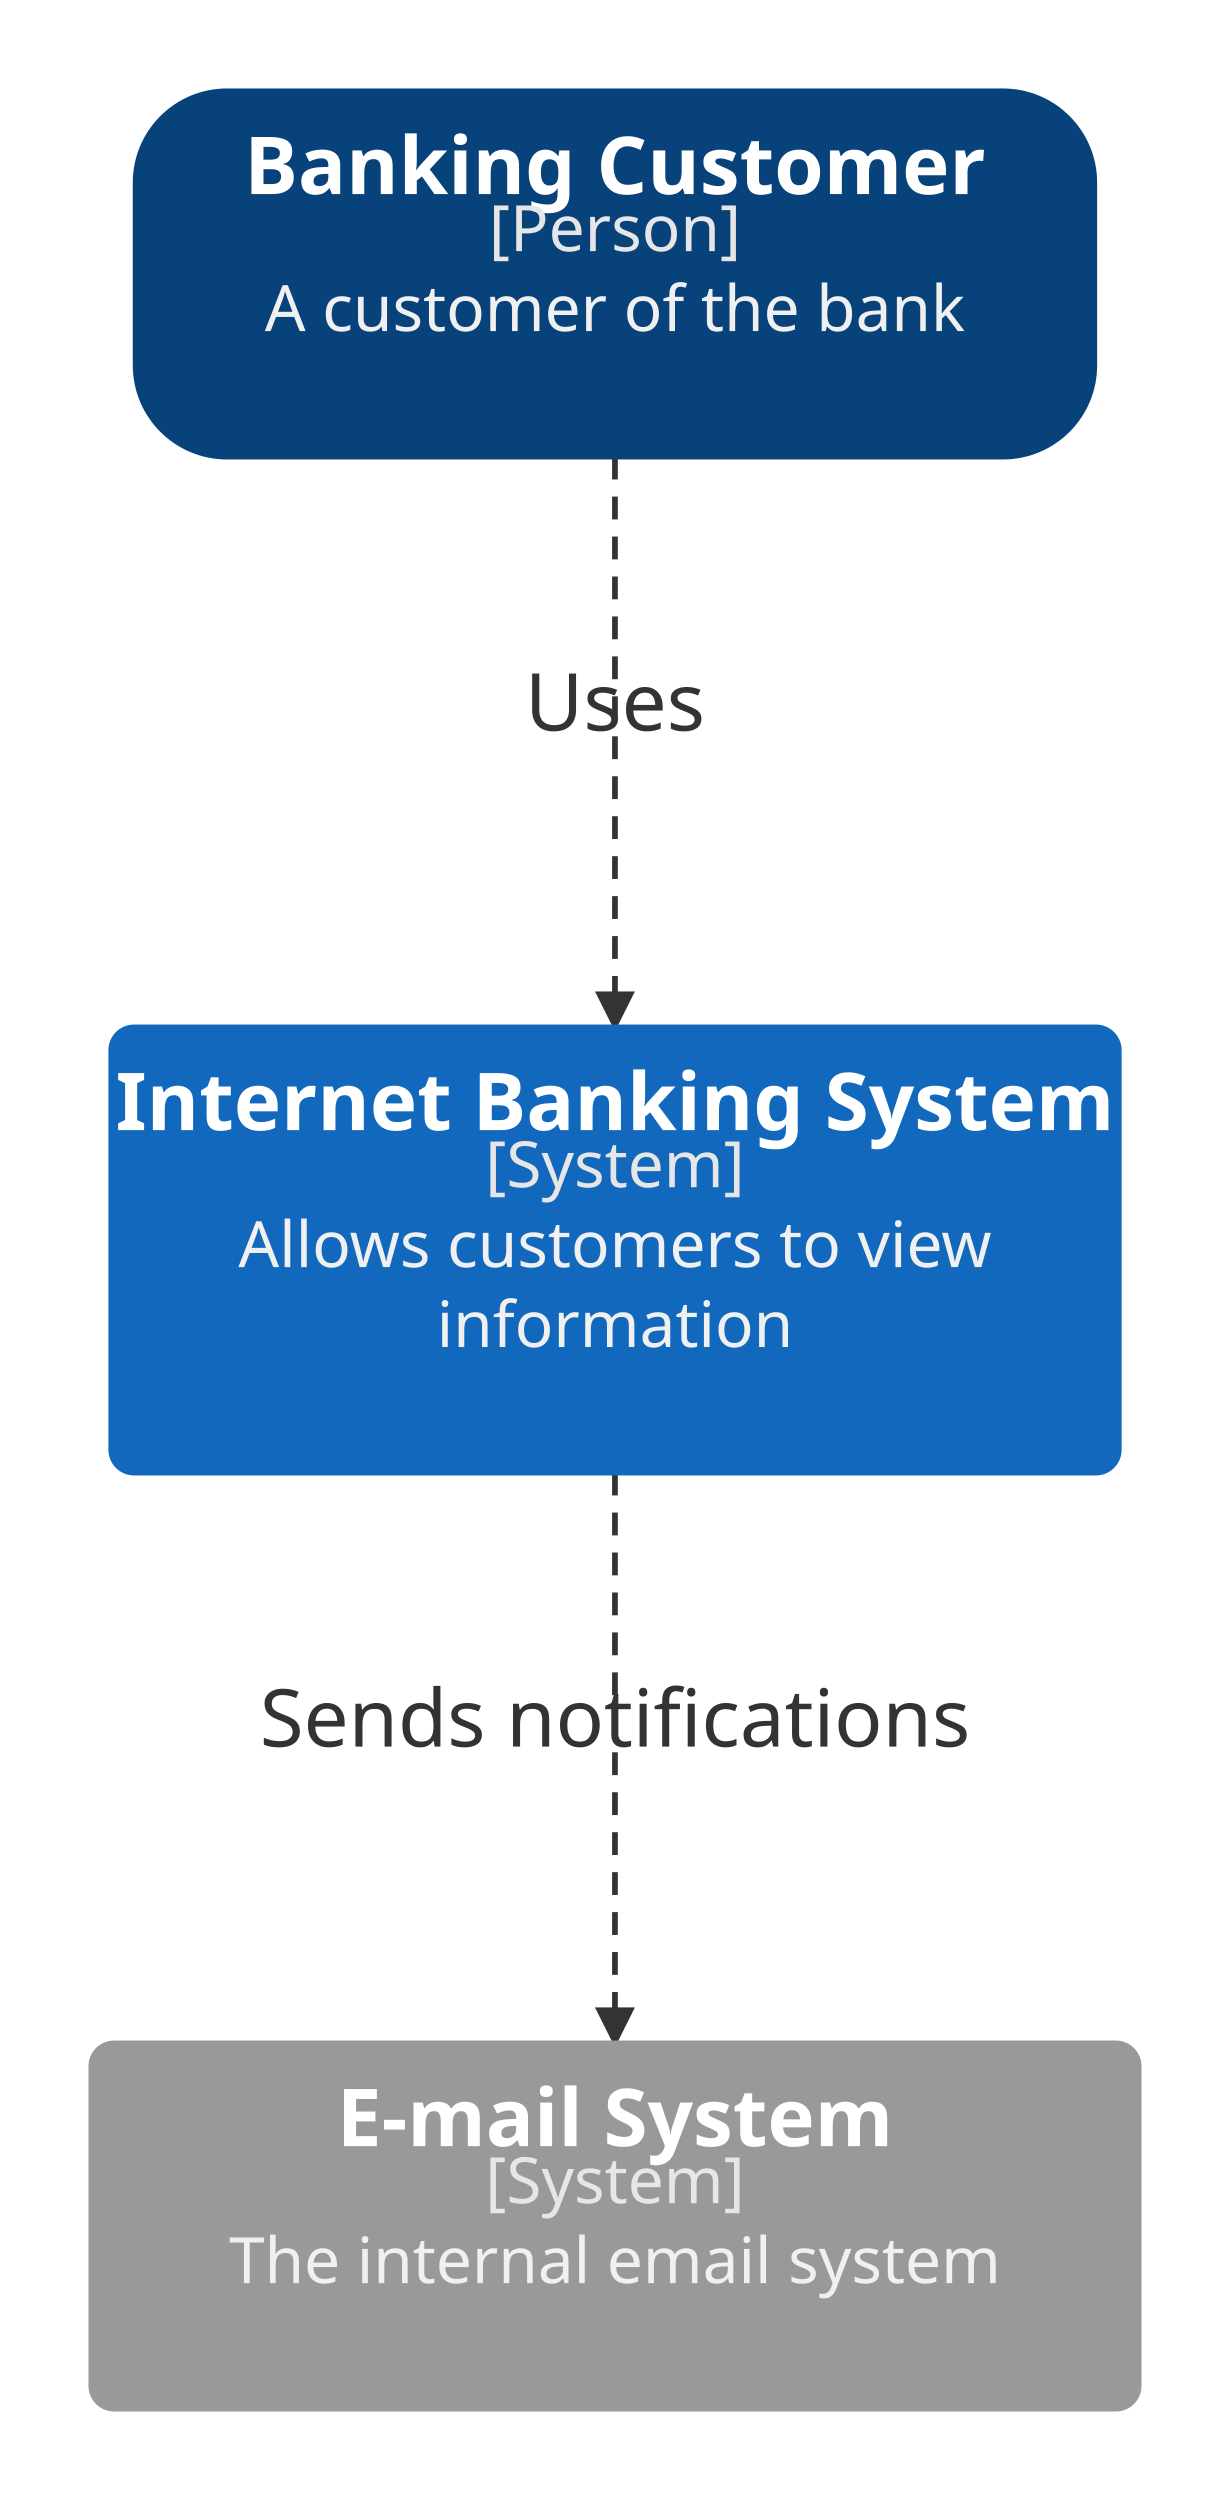
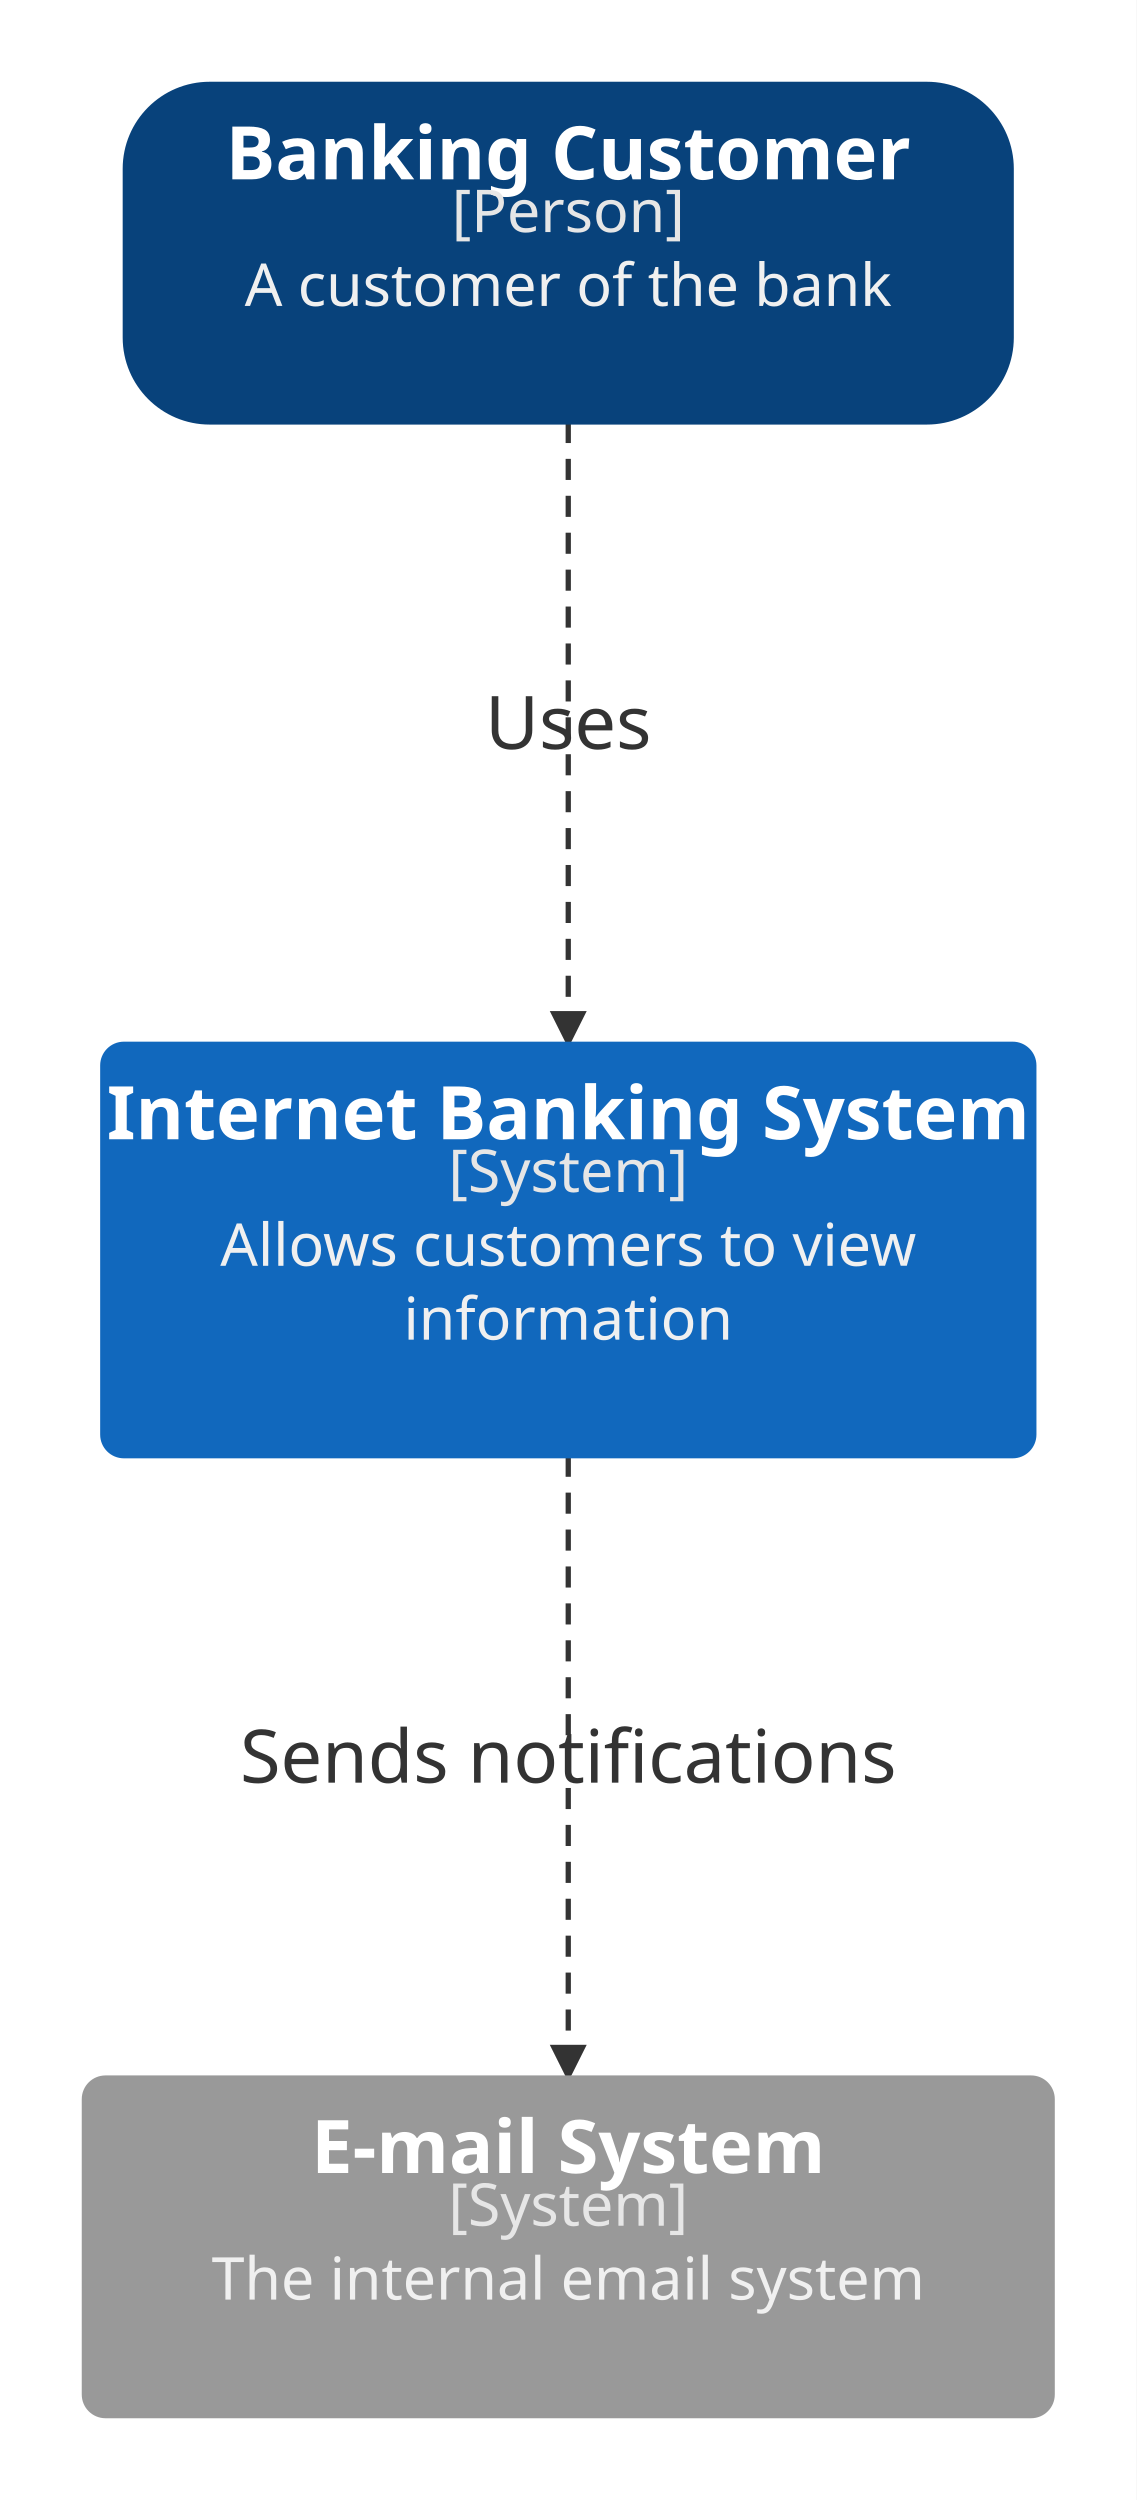
- <svg xmlns="http://www.w3.org/2000/svg" role="img" width="215.49" height="438" viewBox="0 0 215.49 438" font-family="sans-serif" font-size="14">
+ <svg xmlns="http://www.w3.org/2000/svg" role="img" width="215.49" height="474" viewBox="0 0 215.49 474" font-family="sans-serif" font-size="14">
  <defs>
    <marker id="c4-arrow" viewBox="0 0 10 10" refX="9" refY="5" markerWidth="7" markerHeight="7" orient="auto-start-reverse">
      <path d="M0,0 L10,5 L0,10 z" fill="#333333" />
    </marker>
  </defs>
  <rect width="100%" height="100%" fill="#ffffff" />
  <g transform="translate(16,16)">
-     <path d="M91.74,64 L91.74,164" fill="none" stroke="#333333" stroke-dasharray="4,3" marker-end="url(#c4-arrow)" />
-     <text x="91.74" y="114" fill="#333333" text-anchor="middle" dy="-2">Uses</text>
-     <path d="M91.74,242 L91.74,342" fill="none" stroke="#333333" stroke-dasharray="4,3" marker-end="url(#c4-arrow)" />
-     <text x="91.74" y="292" fill="#333333" text-anchor="middle" dy="-2">Sends notifications</text>
+     <path d="M91.74,64 L91.74,123 L91.74,182" fill="none" stroke="#333333" stroke-dasharray="4,3" marker-end="url(#c4-arrow)" />
+     <text x="91.74" y="128" fill="#333333" text-anchor="middle" dy="-2">Uses</text>
+     <path d="M91.74,260 L91.74,319 L91.74,378" fill="none" stroke="#333333" stroke-dasharray="4,3" marker-end="url(#c4-arrow)" />
+     <text x="91.74" y="324" fill="#333333" text-anchor="middle" dy="-2">Sends notifications</text>
    <rect x="7.76" y="0" width="167.96" height="64" rx="16" fill="#08427b" stroke="#08427b" />
    <text x="91.74" y="18" fill="#ffffff" text-anchor="middle" font-weight="bold">Banking Customer</text>
    <text x="91.74" y="28" fill="#e6e6e6" text-anchor="middle" font-size="11.2">[Person]</text>
    <text x="91.74" y="42" fill="#f0f0f0" text-anchor="middle" font-size="11.2">A customer of the bank</text>
-     <rect x="3.49" y="164" width="176.52" height="78" rx="4" fill="#1168bd" stroke="#1168bd" />
-     <text x="91.74" y="182" fill="#ffffff" text-anchor="middle" font-weight="bold">Internet Banking System</text>
-     <text x="91.74" y="192" fill="#e6e6e6" text-anchor="middle" font-size="11.2">[System]</text>
-     <text x="91.74" y="206" fill="#f0f0f0" text-anchor="middle" font-size="11.2">Allows customers to view</text>
-     <text x="91.74" y="220" fill="#f0f0f0" text-anchor="middle" font-size="11.2">information</text>
-     <rect x="0" y="342" width="183.49" height="64" rx="4" fill="#999999" stroke="#999999" />
-     <text x="91.74" y="360" fill="#ffffff" text-anchor="middle" font-weight="bold">E-mail System</text>
-     <text x="91.74" y="370" fill="#e6e6e6" text-anchor="middle" font-size="11.2">[System]</text>
-     <text x="91.74" y="384" fill="#f0f0f0" text-anchor="middle" font-size="11.2">The internal email system</text>
+     <rect x="3.49" y="182" width="176.52" height="78" rx="4" fill="#1168bd" stroke="#1168bd" />
+     <text x="91.74" y="200" fill="#ffffff" text-anchor="middle" font-weight="bold">Internet Banking System</text>
+     <text x="91.74" y="210" fill="#e6e6e6" text-anchor="middle" font-size="11.2">[System]</text>
+     <text x="91.74" y="224" fill="#f0f0f0" text-anchor="middle" font-size="11.2">Allows customers to view</text>
+     <text x="91.74" y="238" fill="#f0f0f0" text-anchor="middle" font-size="11.2">information</text>
+     <rect x="0" y="378" width="183.49" height="64" rx="4" fill="#999999" stroke="#999999" />
+     <text x="91.74" y="396" fill="#ffffff" text-anchor="middle" font-weight="bold">E-mail System</text>
+     <text x="91.74" y="406" fill="#e6e6e6" text-anchor="middle" font-size="11.2">[System]</text>
+     <text x="91.74" y="420" fill="#f0f0f0" text-anchor="middle" font-size="11.2">The internal email system</text>
  </g>
</svg>
